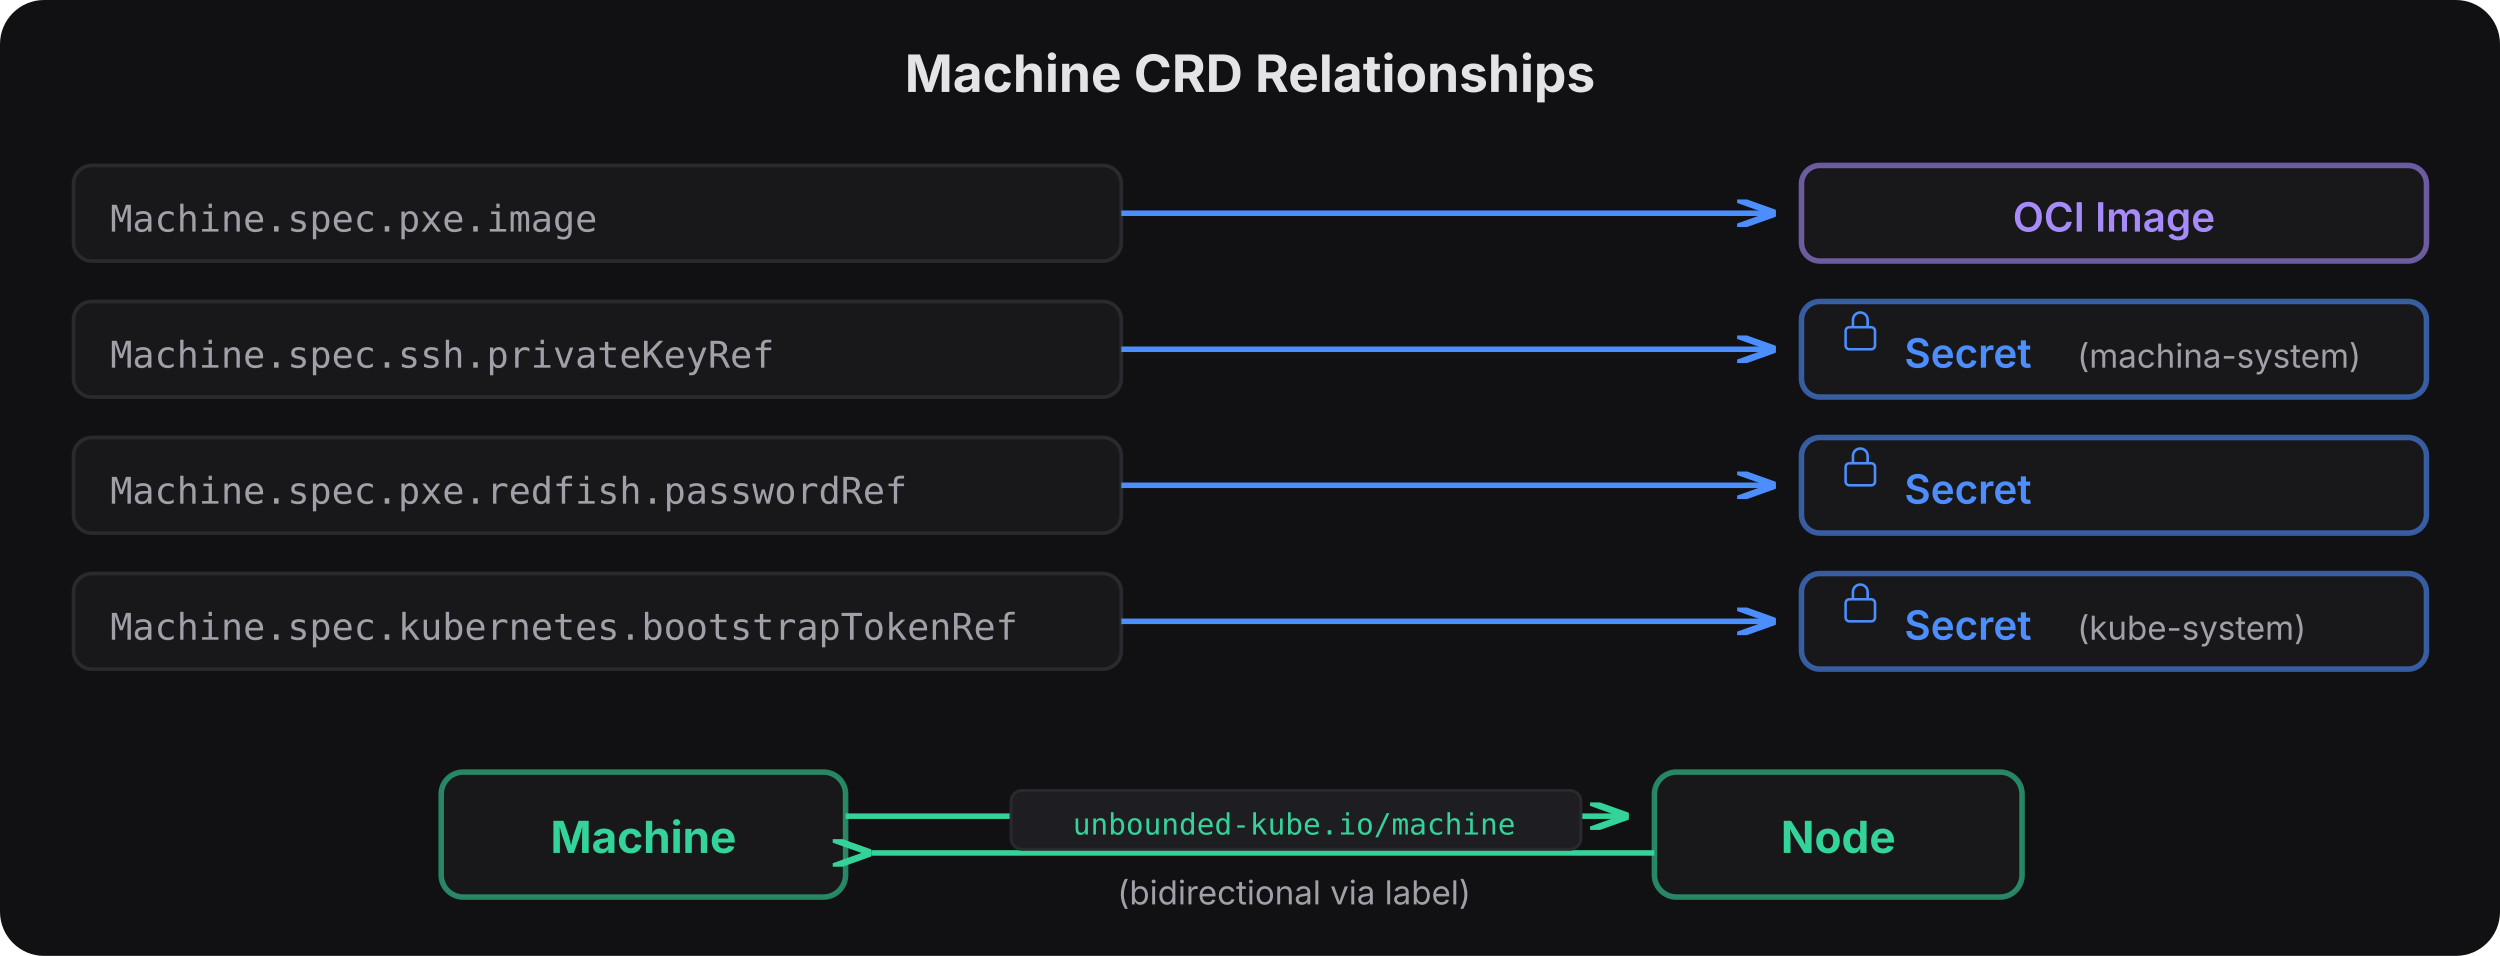
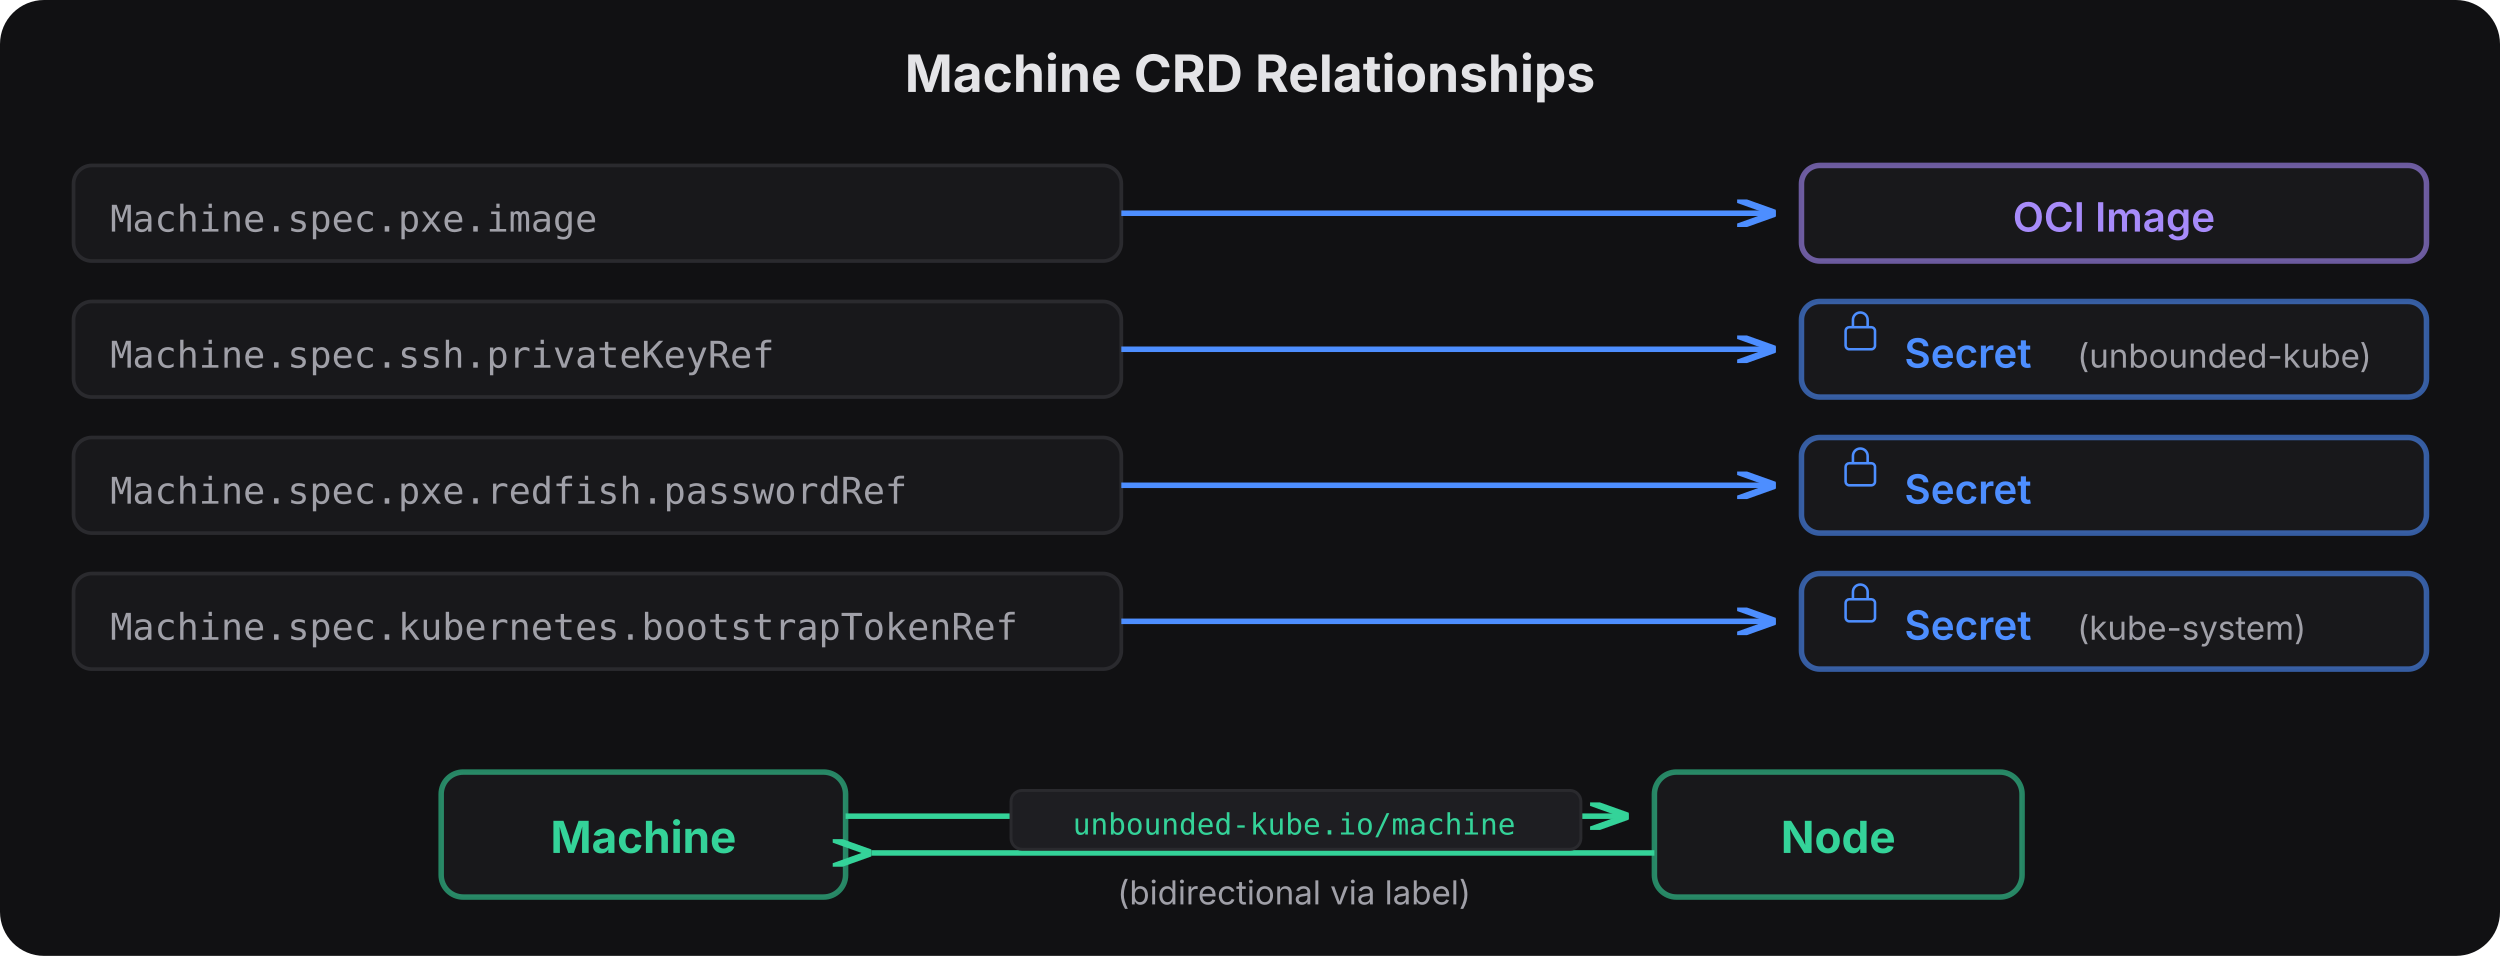
<svg xmlns="http://www.w3.org/2000/svg" viewBox="0 0 680 260" font-family="Inter, -apple-system, BlinkMacSystemFont, sans-serif">
  <defs>
    <marker id="arrowR" markerWidth="7" markerHeight="5" refX="7" refY="2.5" orient="auto">
      <path d="M0,0 L7,2.5 L0,5" fill="none" stroke="#4d8eff" stroke-width="1.2" />
    </marker>
    <marker id="arrowL" markerWidth="7" markerHeight="5" refX="0" refY="2.5" orient="auto">
      <path d="M7,0 L0,2.5 L7,5" fill="none" stroke="#34d399" stroke-width="1.2" />
    </marker>
    <marker id="arrowRGreen" markerWidth="7" markerHeight="5" refX="7" refY="2.5" orient="auto">
      <path d="M0,0 L7,2.5 L0,5" fill="none" stroke="#34d399" stroke-width="1.2" />
    </marker>
  </defs>
  <rect width="680" height="260" rx="12" fill="#111113" />
  <text x="340" y="25" text-anchor="middle" fill="#e4e4e7" font-size="14" font-weight="700">Machine CRD Relationships</text>
  <rect x="20" y="45" width="285" height="26" rx="5" fill="#18181b" stroke="#2a2a2e" stroke-width="1" />
  <text x="30" y="63" fill="#a0a0a8" font-size="10" font-family="'SF Mono', 'Fira Code', monospace">Machine.spec.pxe.image</text>
  <rect x="20" y="82" width="285" height="26" rx="5" fill="#18181b" stroke="#2a2a2e" stroke-width="1" />
  <text x="30" y="100" fill="#a0a0a8" font-size="10" font-family="'SF Mono', 'Fira Code', monospace">Machine.spec.ssh.privateKeyRef</text>
  <rect x="20" y="119" width="285" height="26" rx="5" fill="#18181b" stroke="#2a2a2e" stroke-width="1" />
  <text x="30" y="137" fill="#a0a0a8" font-size="10" font-family="'SF Mono', 'Fira Code', monospace">Machine.spec.pxe.redfish.passwordRef</text>
  <rect x="20" y="156" width="285" height="26" rx="5" fill="#18181b" stroke="#2a2a2e" stroke-width="1" />
  <text x="30" y="174" fill="#a0a0a8" font-size="10" font-family="'SF Mono', 'Fira Code', monospace">Machine.spec.kubernetes.bootstrapTokenRef</text>
  <rect x="490" y="45" width="170" height="26" rx="5" fill="#18181b" stroke="#a78bfa" stroke-width="1.5" stroke-opacity="0.6" />
  <text x="575" y="63" text-anchor="middle" fill="#a78bfa" font-size="11" font-weight="600">OCI Image</text>
  <rect x="490" y="82" width="170" height="26" rx="5" fill="#18181b" stroke="#4d8eff" stroke-width="1.5" stroke-opacity="0.6" />
  <rect x="502" y="89" width="8" height="6" rx="1" fill="none" stroke="#4d8eff" stroke-width="0.7" />
  <path d="M504,89 L504,87 A2,2 0 0,1 508,87 L508,89" fill="none" stroke="#4d8eff" stroke-width="0.7" />
  <text x="518" y="100" fill="#4d8eff" font-size="11" font-weight="600">Secret</text>
-   <text x="565" y="100" fill="#a0a0a8" font-size="9">(machina-system)</text>
+   <text x="565" y="100" fill="#a0a0a8" font-size="9">(unbounded-kube)</text>
  <rect x="490" y="119" width="170" height="26" rx="5" fill="#18181b" stroke="#4d8eff" stroke-width="1.5" stroke-opacity="0.6" />
  <rect x="502" y="126" width="8" height="6" rx="1" fill="none" stroke="#4d8eff" stroke-width="0.7" />
  <path d="M504,126 L504,124 A2,2 0 0,1 508,124 L508,126" fill="none" stroke="#4d8eff" stroke-width="0.7" />
  <text x="518" y="137" fill="#4d8eff" font-size="11" font-weight="600">Secret</text>
  <rect x="490" y="156" width="170" height="26" rx="5" fill="#18181b" stroke="#4d8eff" stroke-width="1.5" stroke-opacity="0.6" />
  <rect x="502" y="163" width="8" height="6" rx="1" fill="none" stroke="#4d8eff" stroke-width="0.7" />
  <path d="M504,163 L504,161 A2,2 0 0,1 508,161 L508,163" fill="none" stroke="#4d8eff" stroke-width="0.7" />
  <text x="518" y="174" fill="#4d8eff" font-size="11" font-weight="600">Secret</text>
  <text x="565" y="174" fill="#a0a0a8" font-size="9">(kube-system)</text>
  <line x1="305" y1="58" x2="483" y2="58" stroke="#4d8eff" stroke-width="1.5" marker-end="url(#arrowR)" />
  <line x1="305" y1="95" x2="483" y2="95" stroke="#4d8eff" stroke-width="1.5" marker-end="url(#arrowR)" />
  <line x1="305" y1="132" x2="483" y2="132" stroke="#4d8eff" stroke-width="1.5" marker-end="url(#arrowR)" />
  <line x1="305" y1="169" x2="483" y2="169" stroke="#4d8eff" stroke-width="1.5" marker-end="url(#arrowR)" />
  <rect x="120" y="210" width="110" height="34" rx="6" fill="#18181b" stroke="#34d399" stroke-width="1.5" stroke-opacity="0.6" />
  <text x="175" y="232" text-anchor="middle" fill="#34d399" font-size="12" font-weight="700">Machine</text>
  <rect x="450" y="210" width="100" height="34" rx="6" fill="#18181b" stroke="#34d399" stroke-width="1.5" stroke-opacity="0.6" />
  <text x="500" y="232" text-anchor="middle" fill="#34d399" font-size="12" font-weight="700">Node</text>
  <line x1="230" y1="222" x2="443" y2="222" stroke="#34d399" stroke-width="1.5" marker-end="url(#arrowRGreen)" />
  <line x1="450" y1="232" x2="237" y2="232" stroke="#34d399" stroke-width="1.5" marker-end="url(#arrowL)" />
  <rect x="275" y="215" width="155" height="16" rx="3" fill="#1e1e22" stroke="#2a2a2e" stroke-width="0.8" />
  <text x="352" y="227" text-anchor="middle" fill="#34d399" font-size="8" font-family="'SF Mono', 'Fira Code', monospace">unbounded-kube.io/machine</text>
  <text x="352" y="246" text-anchor="middle" fill="#a0a0a8" font-size="9">(bidirectional via label)</text>
</svg>
